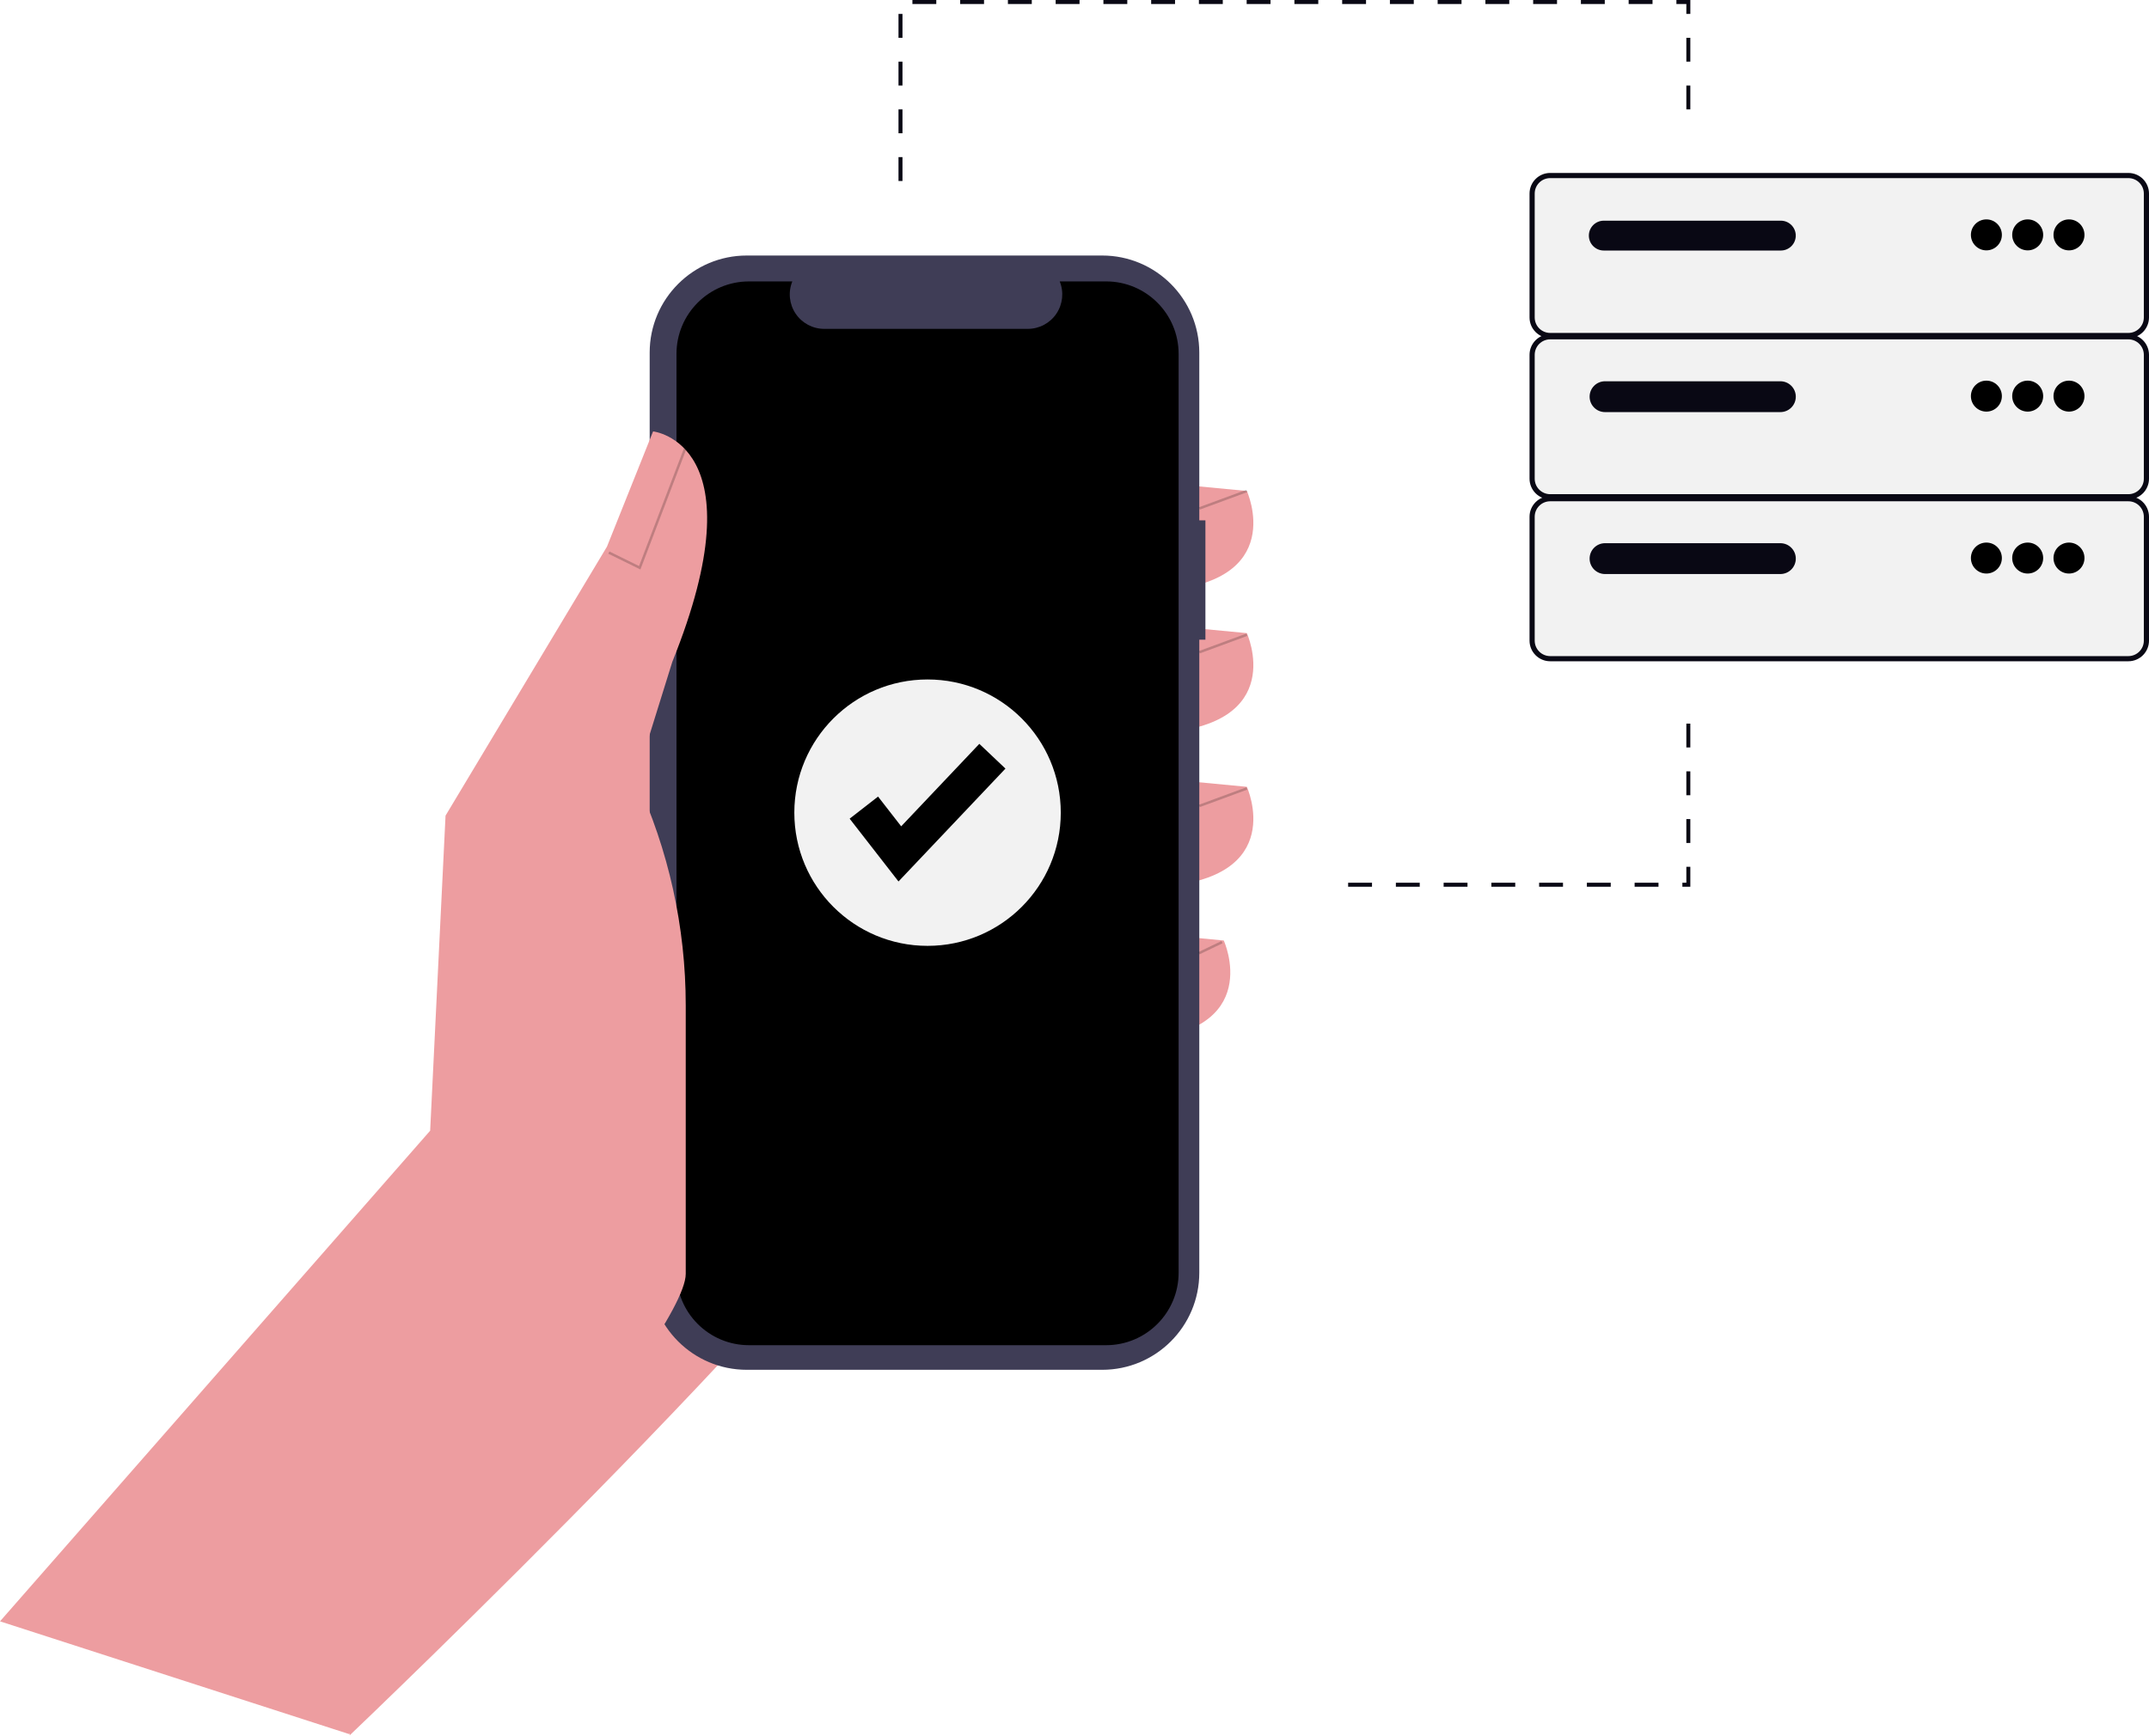
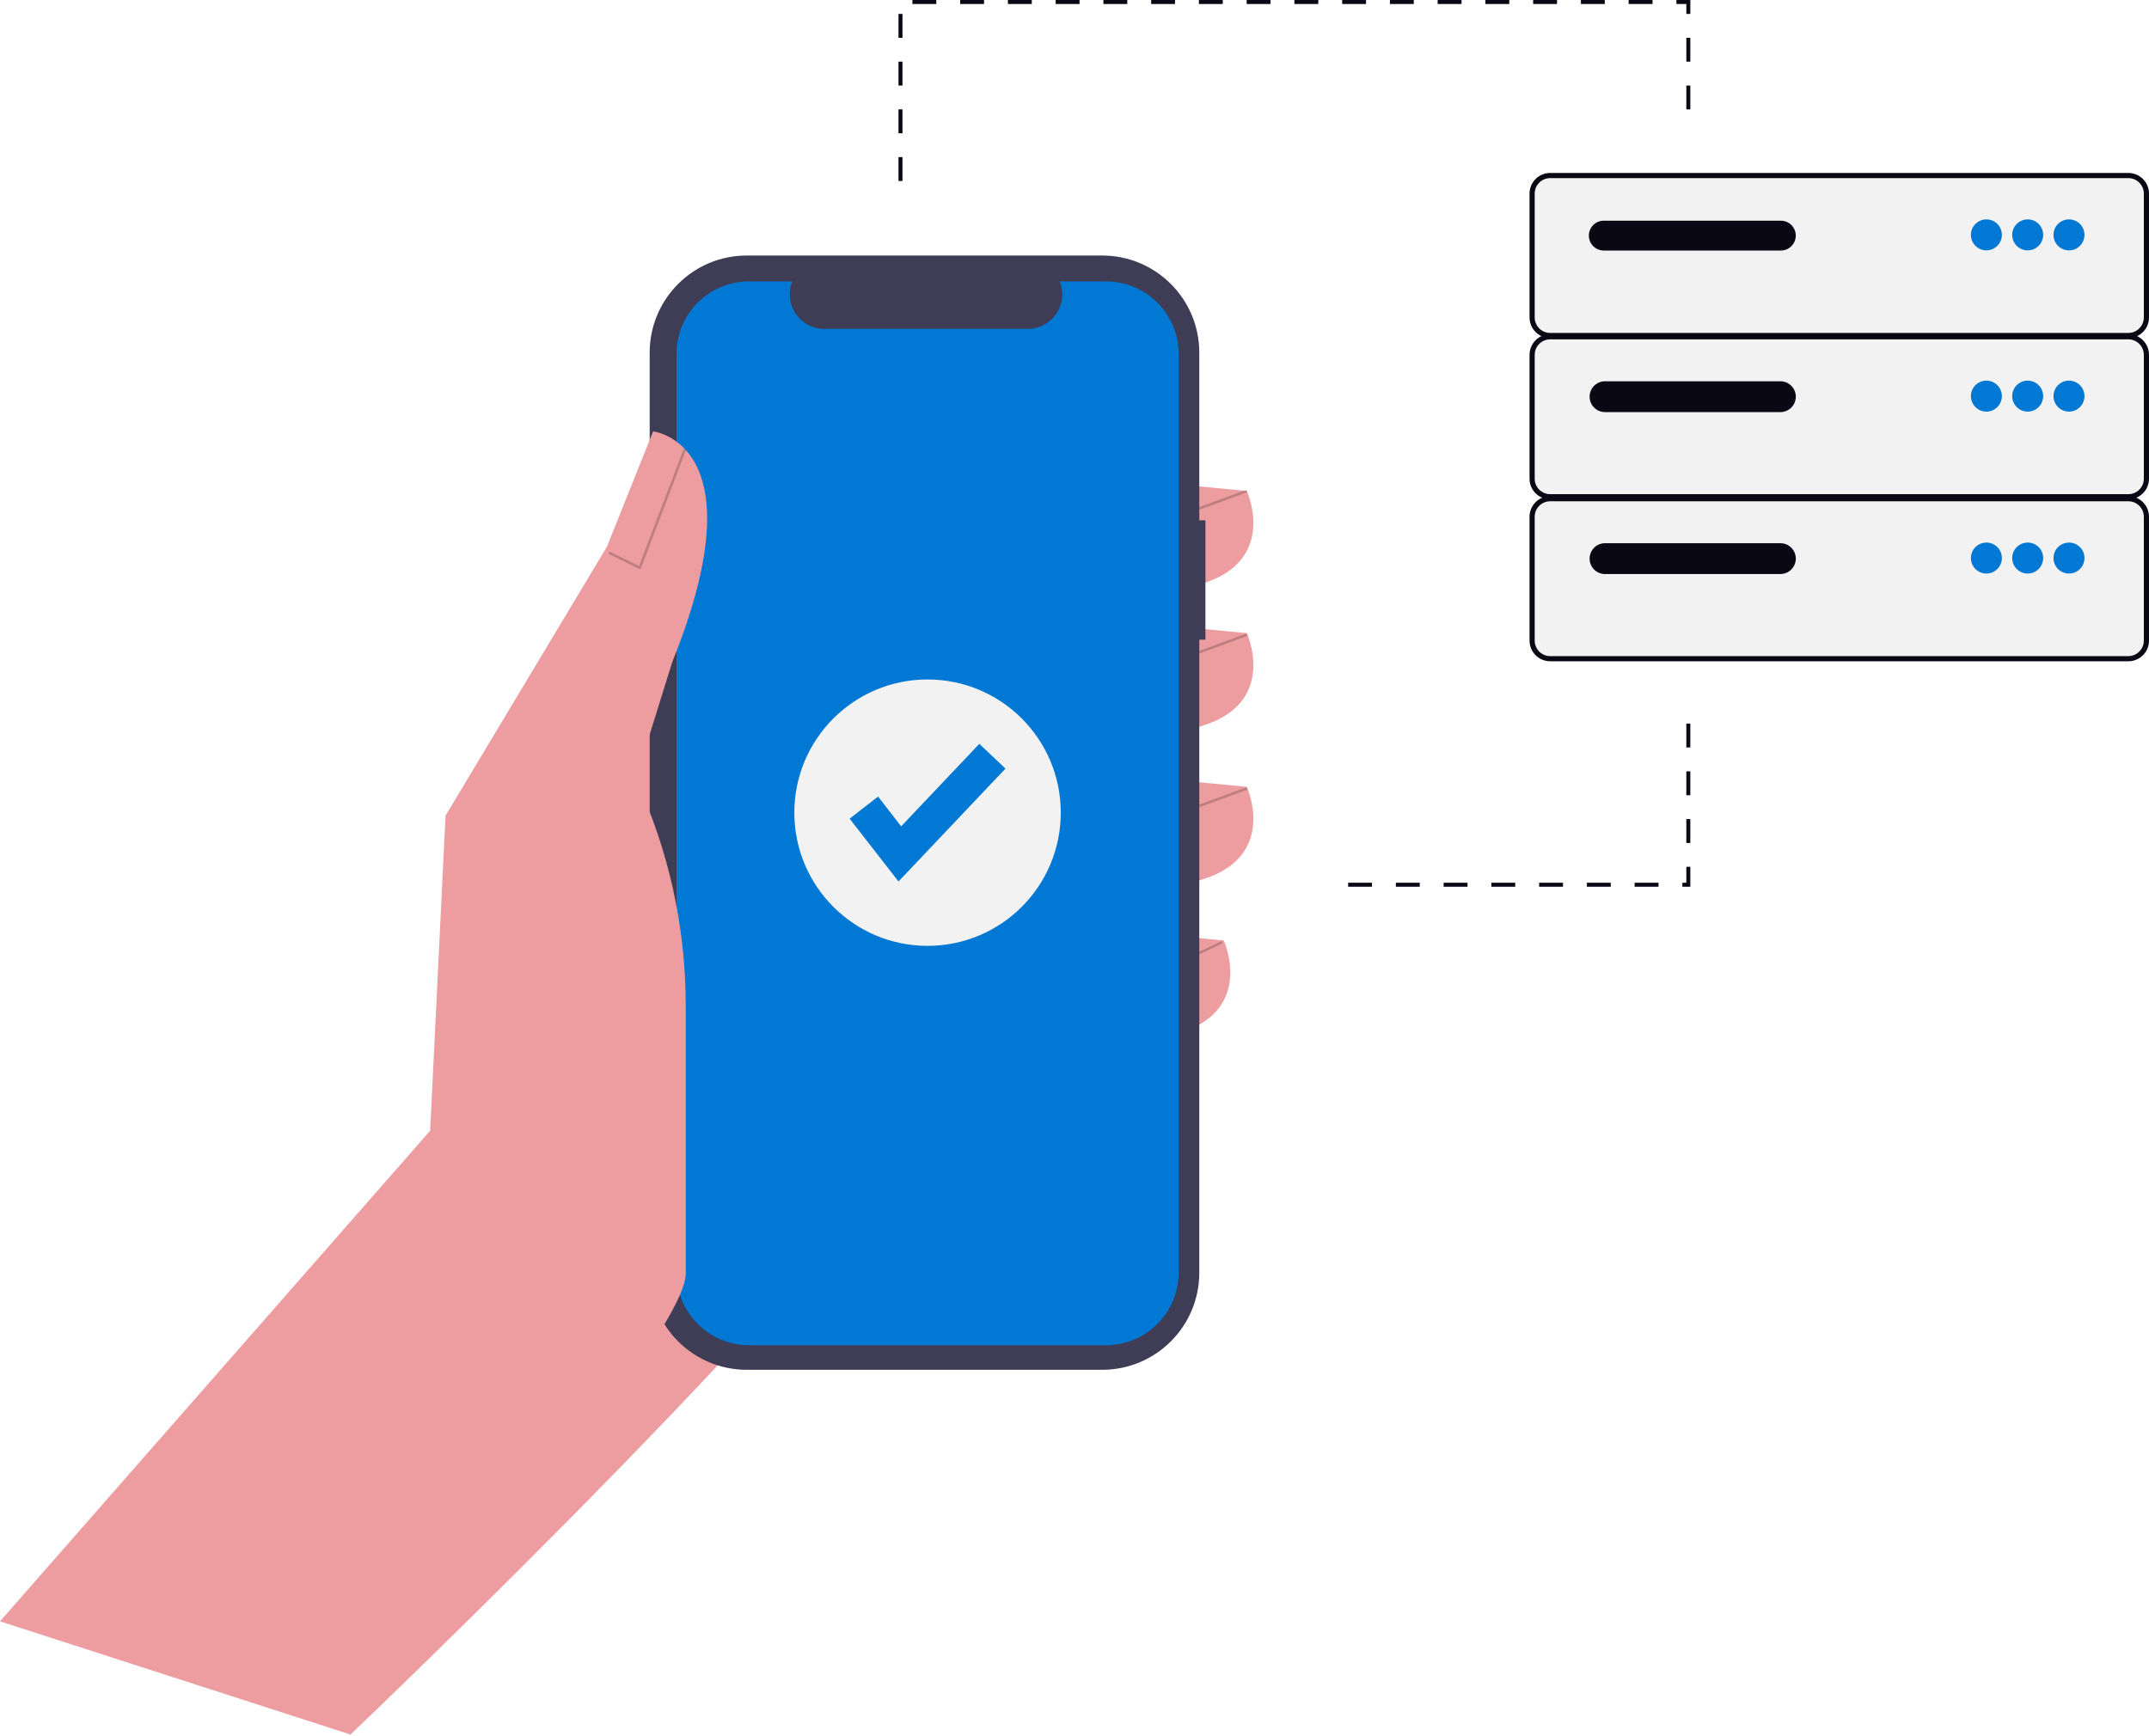
<svg xmlns="http://www.w3.org/2000/svg" viewBox="0 0 799.933 646.113">
  <g transform="translate(-309.384 -57.178)">
    <g transform="translate(878.732 121.57)">
      <path d="M7.686,0H222.9a7.686,7.686,0,0,1,7.686,7.686V53.8a7.686,7.686,0,0,1-7.686,7.686H7.686A7.686,7.686,0,0,1,0,53.8V7.686A7.686,7.686,0,0,1,7.686,0Z" transform="translate(0 0)" fill="#090814" />
      <path d="M5.765,0H220.977a5.765,5.765,0,0,1,5.765,5.765V51.881a5.765,5.765,0,0,1-5.765,5.765H5.765A5.765,5.765,0,0,1,0,51.881V5.765A5.765,5.765,0,0,1,5.765,0Z" transform="translate(1.922 1.922)" fill="#f2f2f2" />
      <rect width="77.019" height="11.109" rx="5.554" transform="translate(22.081 17.774)" fill="#090814" />
      <g transform="translate(164.291 17.294)">
-         <path d="M5.765,0A5.765,5.765,0,1,1,0,5.765,5.765,5.765,0,0,1,5.765,0Z" transform="translate(0 0)" fill="currentColor" />
-         <path d="M5.765,0A5.765,5.765,0,1,1,0,5.765,5.765,5.765,0,0,1,5.765,0Z" transform="translate(15.372 0)" fill="currentColor" />
-         <path d="M5.765,0A5.765,5.765,0,1,1,0,5.765,5.765,5.765,0,0,1,5.765,0Z" transform="translate(30.745 0)" fill="currentColor" />
+         <path d="M5.765,0A5.765,5.765,0,1,1,0,5.765,5.765,5.765,0,0,1,5.765,0Z" transform="translate(0 0)" fill="#0078d4" />
+         <path d="M5.765,0A5.765,5.765,0,1,1,0,5.765,5.765,5.765,0,0,1,5.765,0Z" transform="translate(15.372 0)" fill="#0078d4" />
+         <path d="M5.765,0A5.765,5.765,0,1,1,0,5.765,5.765,5.765,0,0,1,5.765,0Z" transform="translate(30.745 0)" fill="#0078d4" />
      </g>
    </g>
    <path d="M470.791,624.074l-4.615,88.607S661.383,526.887,685.7,472.527s-21.458-188.833-21.458-188.833l-101.569,55.79Z" transform="translate(-26.65 -9.39)" fill="#ed9da0" />
    <path d="M350.128,243.4l30.042,2.861s15.736,34.333-32.9,37.193Z" transform="translate(393.327 -6.288)" fill="#ed9da0" />
    <path d="M350.128,300.743l30.042,2.863s15.736,34.333-32.9,37.193Z" transform="translate(393.327 -10.703)" fill="#ed9da0" />
    <path d="M350.128,362.739,380.17,365.6s15.736,34.333-32.9,37.193Z" transform="translate(393.327 -15.477)" fill="#ed9da0" />
    <path d="M359.427,424.735l30.042,2.861s15.736,34.333-32.9,37.193Z" transform="translate(375.444 -20.251)" fill="#ed9da0" />
    <path d="M573.463,250.114h-2.28V187.668a36.142,36.142,0,0,0-36.142-36.142h-132.3A36.142,36.142,0,0,0,366.6,187.668V530.25a36.142,36.142,0,0,0,36.142,36.142h132.3a36.142,36.142,0,0,0,36.142-36.142V294.564h2.28Z" transform="translate(184.618 0.788)" fill="#3f3d56" />
-     <path d="M537.332,161.714H520.062a12.823,12.823,0,0,1-11.871,17.665H432.4a12.823,12.823,0,0,1-11.872-17.666h-16.13a26.99,26.99,0,0,0-26.99,26.989v342.08a26.99,26.99,0,0,0,26.99,26.991H537.332a26.99,26.99,0,0,0,26.99-26.99h0V188.7a26.991,26.991,0,0,0-26.99-26.991Z" transform="translate(183.786 0.244)" fill="currentColor" />
+     <path d="M537.332,161.714H520.062a12.823,12.823,0,0,1-11.871,17.665H432.4a12.823,12.823,0,0,1-11.872-17.666h-16.13a26.99,26.99,0,0,0-26.99,26.989v342.08a26.99,26.99,0,0,0,26.99,26.991H537.332a26.99,26.99,0,0,0,26.99-26.99h0V188.7a26.991,26.991,0,0,0-26.99-26.991Z" transform="translate(183.786 0.244)" fill="#0078d4" />
    <path d="M567.554,665.508l8.846-10.092L727.674,482.833,733.4,365.528l60.082-100.139,17.167-42.917S850.7,226.764,817.8,308.3l-13.59,43.632h0a199.988,199.988,0,0,1,18.6,84.218v99.983c0,23.543-112.19,151.78-125.249,171.368h0Z" transform="translate(-258.17 -4.675)" fill="#ed9da0" />
    <path d="M240.7,122.886l-11.945-5.87.407-.827,11.036,5.425,16.66-43.682.862.329Z" transform="translate(307.066 146.314)" opacity="0.2" />
    <rect width="0.923" height="18.857" transform="translate(755.961 246.922) rotate(-110.222)" opacity="0.2" />
    <rect width="0.923" height="18.857" transform="translate(755.961 300.455) rotate(-110.222)" opacity="0.2" />
    <rect width="0.923" height="18.857" transform="translate(755.961 357.681) rotate(-110.222)" opacity="0.2" />
    <rect width="0.923" height="9.556" transform="translate(755.85 412.505) rotate(-115.639)" opacity="0.2" />
    <ellipse cx="49.591" cy="49.591" rx="49.591" ry="49.591" transform="translate(605.06 310.156)" fill="#f2f2f2" />
-     <path d="M289.391,418.258l-18.184-23.382,10.574-8.225,8.61,11.071,29.088-30.706,9.727,9.215Z" transform="translate(354.445 -32.89)" fill="currentColor" />
+     <path d="M289.391,418.258l-18.184-23.382,10.574-8.225,8.61,11.071,29.088-30.706,9.727,9.215Z" transform="translate(354.445 -32.89)" fill="#0078d4" />
    <g transform="translate(878.732 181.604)">
      <path d="M7.686,0H222.9a7.686,7.686,0,0,1,7.686,7.686V53.8a7.686,7.686,0,0,1-7.686,7.686H7.686A7.686,7.686,0,0,1,0,53.8V7.686A7.686,7.686,0,0,1,7.686,0Z" transform="translate(0 0)" fill="#090814" />
      <path d="M5.765,0H220.977a5.765,5.765,0,0,1,5.765,5.765V51.881a5.765,5.765,0,0,1-5.765,5.765H5.765A5.765,5.765,0,0,1,0,51.881V5.765A5.765,5.765,0,0,1,5.765,0Z" transform="translate(1.922 1.922)" fill="#f2f2f2" />
      <rect width="76.752" height="11.483" rx="5.741" transform="translate(22.361 17.526)" fill="#090814" />
      <g transform="translate(164.291 17.294)">
-         <path d="M5.765,0A5.765,5.765,0,1,1,0,5.765,5.765,5.765,0,0,1,5.765,0Z" transform="translate(0 0)" fill="currentColor" />
-         <path d="M5.765,0A5.765,5.765,0,1,1,0,5.765,5.765,5.765,0,0,1,5.765,0Z" transform="translate(15.372 0)" fill="currentColor" />
-         <path d="M5.765,0A5.765,5.765,0,1,1,0,5.765,5.765,5.765,0,0,1,5.765,0Z" transform="translate(30.745 0)" fill="currentColor" />
+         <path d="M5.765,0A5.765,5.765,0,1,1,0,5.765,5.765,5.765,0,0,1,5.765,0Z" transform="translate(0 0)" fill="#0078d4" />
+         <path d="M5.765,0A5.765,5.765,0,1,1,0,5.765,5.765,5.765,0,0,1,5.765,0Z" transform="translate(15.372 0)" fill="#0078d4" />
+         <path d="M5.765,0A5.765,5.765,0,1,1,0,5.765,5.765,5.765,0,0,1,5.765,0Z" transform="translate(30.745 0)" fill="#0078d4" />
      </g>
    </g>
    <g transform="translate(878.732 241.893)">
      <path d="M7.686,0H222.9a7.686,7.686,0,0,1,7.686,7.686V53.8a7.686,7.686,0,0,1-7.686,7.686H7.686A7.686,7.686,0,0,1,0,53.8V7.686A7.686,7.686,0,0,1,7.686,0Z" transform="translate(0 0)" fill="#090814" />
      <path d="M5.765,0H220.977a5.765,5.765,0,0,1,5.765,5.765V51.881a5.765,5.765,0,0,1-5.765,5.765H5.765A5.765,5.765,0,0,1,0,51.881V5.765A5.765,5.765,0,0,1,5.765,0Z" transform="translate(1.922 1.922)" fill="#f2f2f2" />
      <rect width="76.752" height="11.483" rx="5.741" transform="translate(22.361 17.526)" fill="#090814" />
      <g transform="translate(164.291 17.294)">
-         <path d="M5.765,0A5.765,5.765,0,1,1,0,5.765,5.765,5.765,0,0,1,5.765,0Z" transform="translate(0 0)" fill="currentColor" />
-         <path d="M5.765,0A5.765,5.765,0,1,1,0,5.765,5.765,5.765,0,0,1,5.765,0Z" transform="translate(15.372 0)" fill="currentColor" />
-         <path d="M5.765,0A5.765,5.765,0,1,1,0,5.765,5.765,5.765,0,0,1,5.765,0Z" transform="translate(30.745 0)" fill="currentColor" />
+         <path d="M5.765,0A5.765,5.765,0,1,1,0,5.765,5.765,5.765,0,0,1,5.765,0Z" transform="translate(0 0)" fill="#0078d4" />
+         <path d="M5.765,0A5.765,5.765,0,1,1,0,5.765,5.765,5.765,0,0,1,5.765,0Z" transform="translate(15.372 0)" fill="#0078d4" />
+         <path d="M5.765,0A5.765,5.765,0,1,1,0,5.765,5.765,5.765,0,0,1,5.765,0Z" transform="translate(30.745 0)" fill="#0078d4" />
      </g>
    </g>
    <path d="M207.841,67.392H206.36V58.5h1.481Zm0-17.774H206.36V40.731h1.481Zm293.265-8.887h-1.481V31.844h1.481ZM207.841,31.844H206.36V22.958h1.481Zm293.265-8.887h-1.481V14.071h1.481ZM207.841,14.071H206.36V5.184h1.481ZM501.106,5.184h-1.481v-3.7h-3.7V0h5.184Zm-14.071-3.7h-8.887V0h8.887Zm-17.774,0h-8.887V0h8.887Zm-17.774,0H442.6V0h8.887Zm-17.774,0h-8.887V0h8.887Zm-17.774,0h-8.887V0h8.887Zm-17.774,0H389.28V0h8.887Zm-17.774,0h-8.887V0h8.887Zm-17.774,0h-8.887V0h8.887Zm-17.774,0h-8.887V0h8.887Zm-17.774,0h-8.887V0h8.887Zm-17.774,0h-8.887V0H309.3Zm-17.774,0h-8.887V0h8.887Zm-17.774,0h-8.887V0h8.887Zm-17.774,0h-8.887V0h8.887Zm-17.774,0h-8.887V0H238.2Zm-17.774,0h-8.887V0h8.887Z" transform="translate(437.477 57.178)" fill="#090814" />
    <path d="M568.738,565.727h-2.962v-1.481h1.481v-5.924h1.481Zm-11.849,0H548v-1.481h8.887Zm-17.774,0h-8.887v-1.481h8.887Zm-17.774,0h-8.887v-1.481h8.887Zm-17.774,0h-8.887v-1.481h8.887Zm-17.774,0h-8.887v-1.481h8.887Zm-17.774,0h-8.887v-1.481h8.887Zm-17.774,0H441.36v-1.481h8.887Zm118.491-16.292h-1.481v-8.887h1.481Zm0-17.774h-1.481v-8.887h1.481Zm0-17.774h-1.481V505h1.481Z" transform="translate(369.845 -178.41)" fill="#090814" />
  </g>
</svg>
